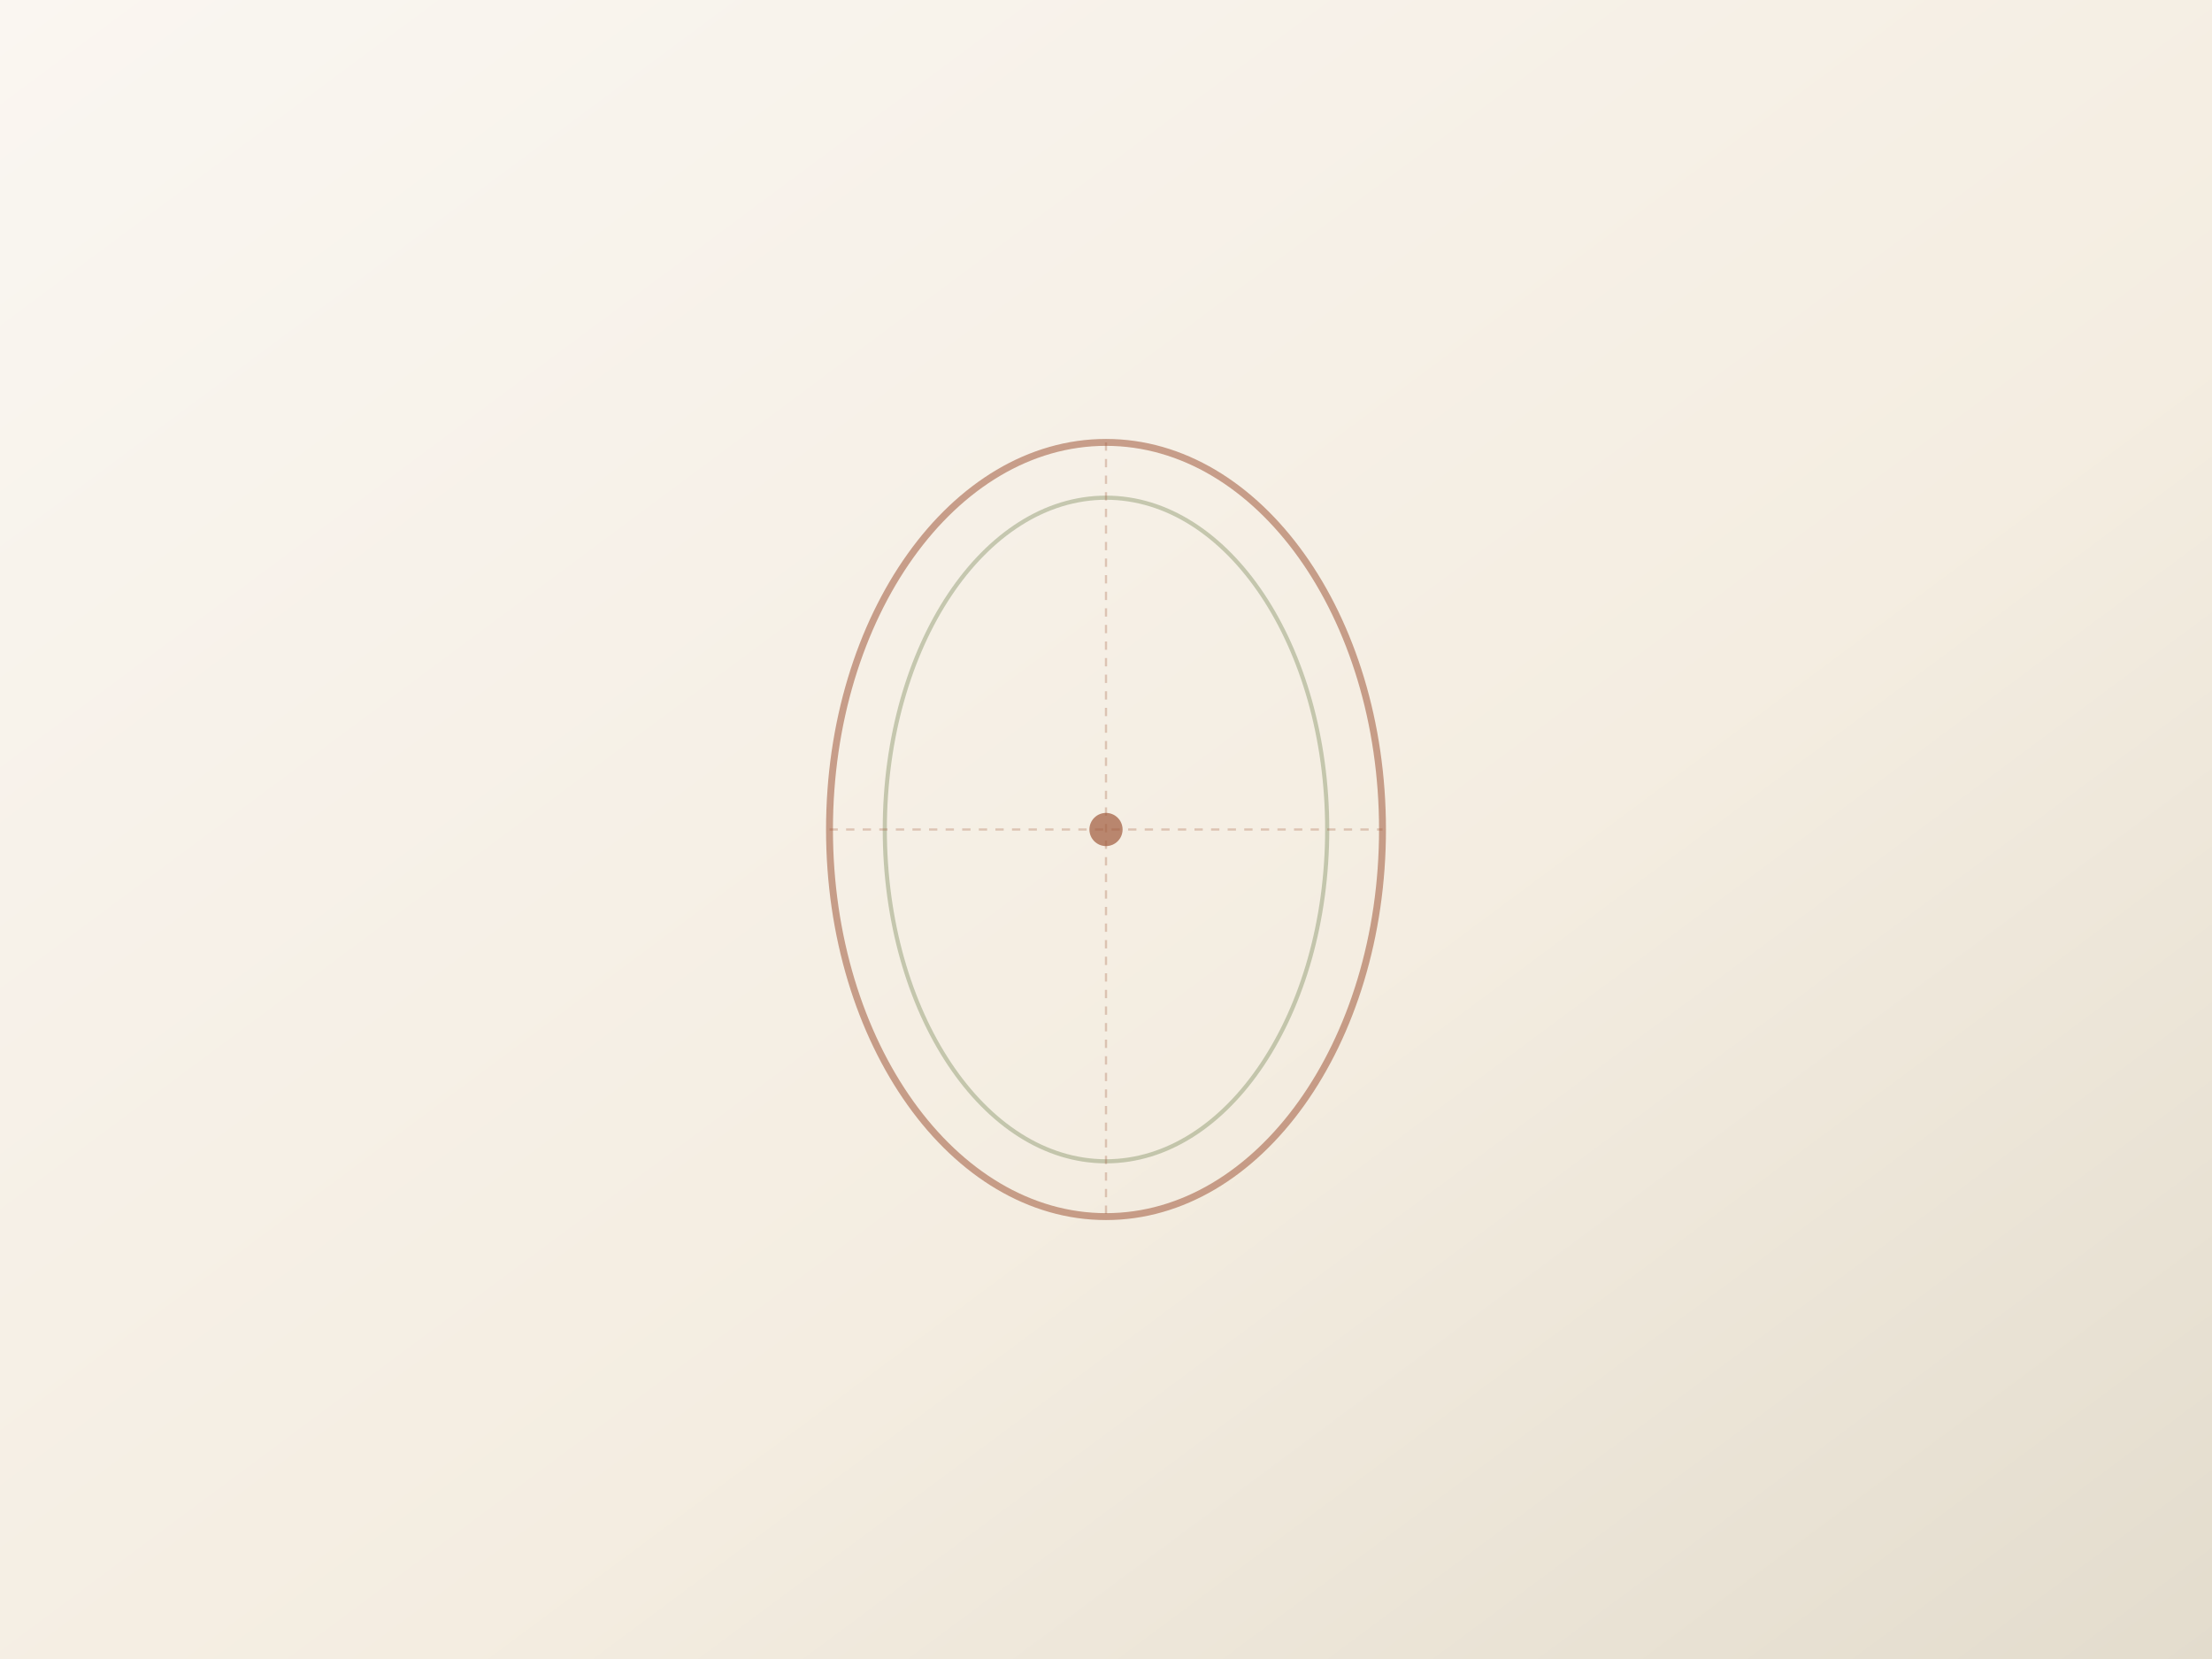
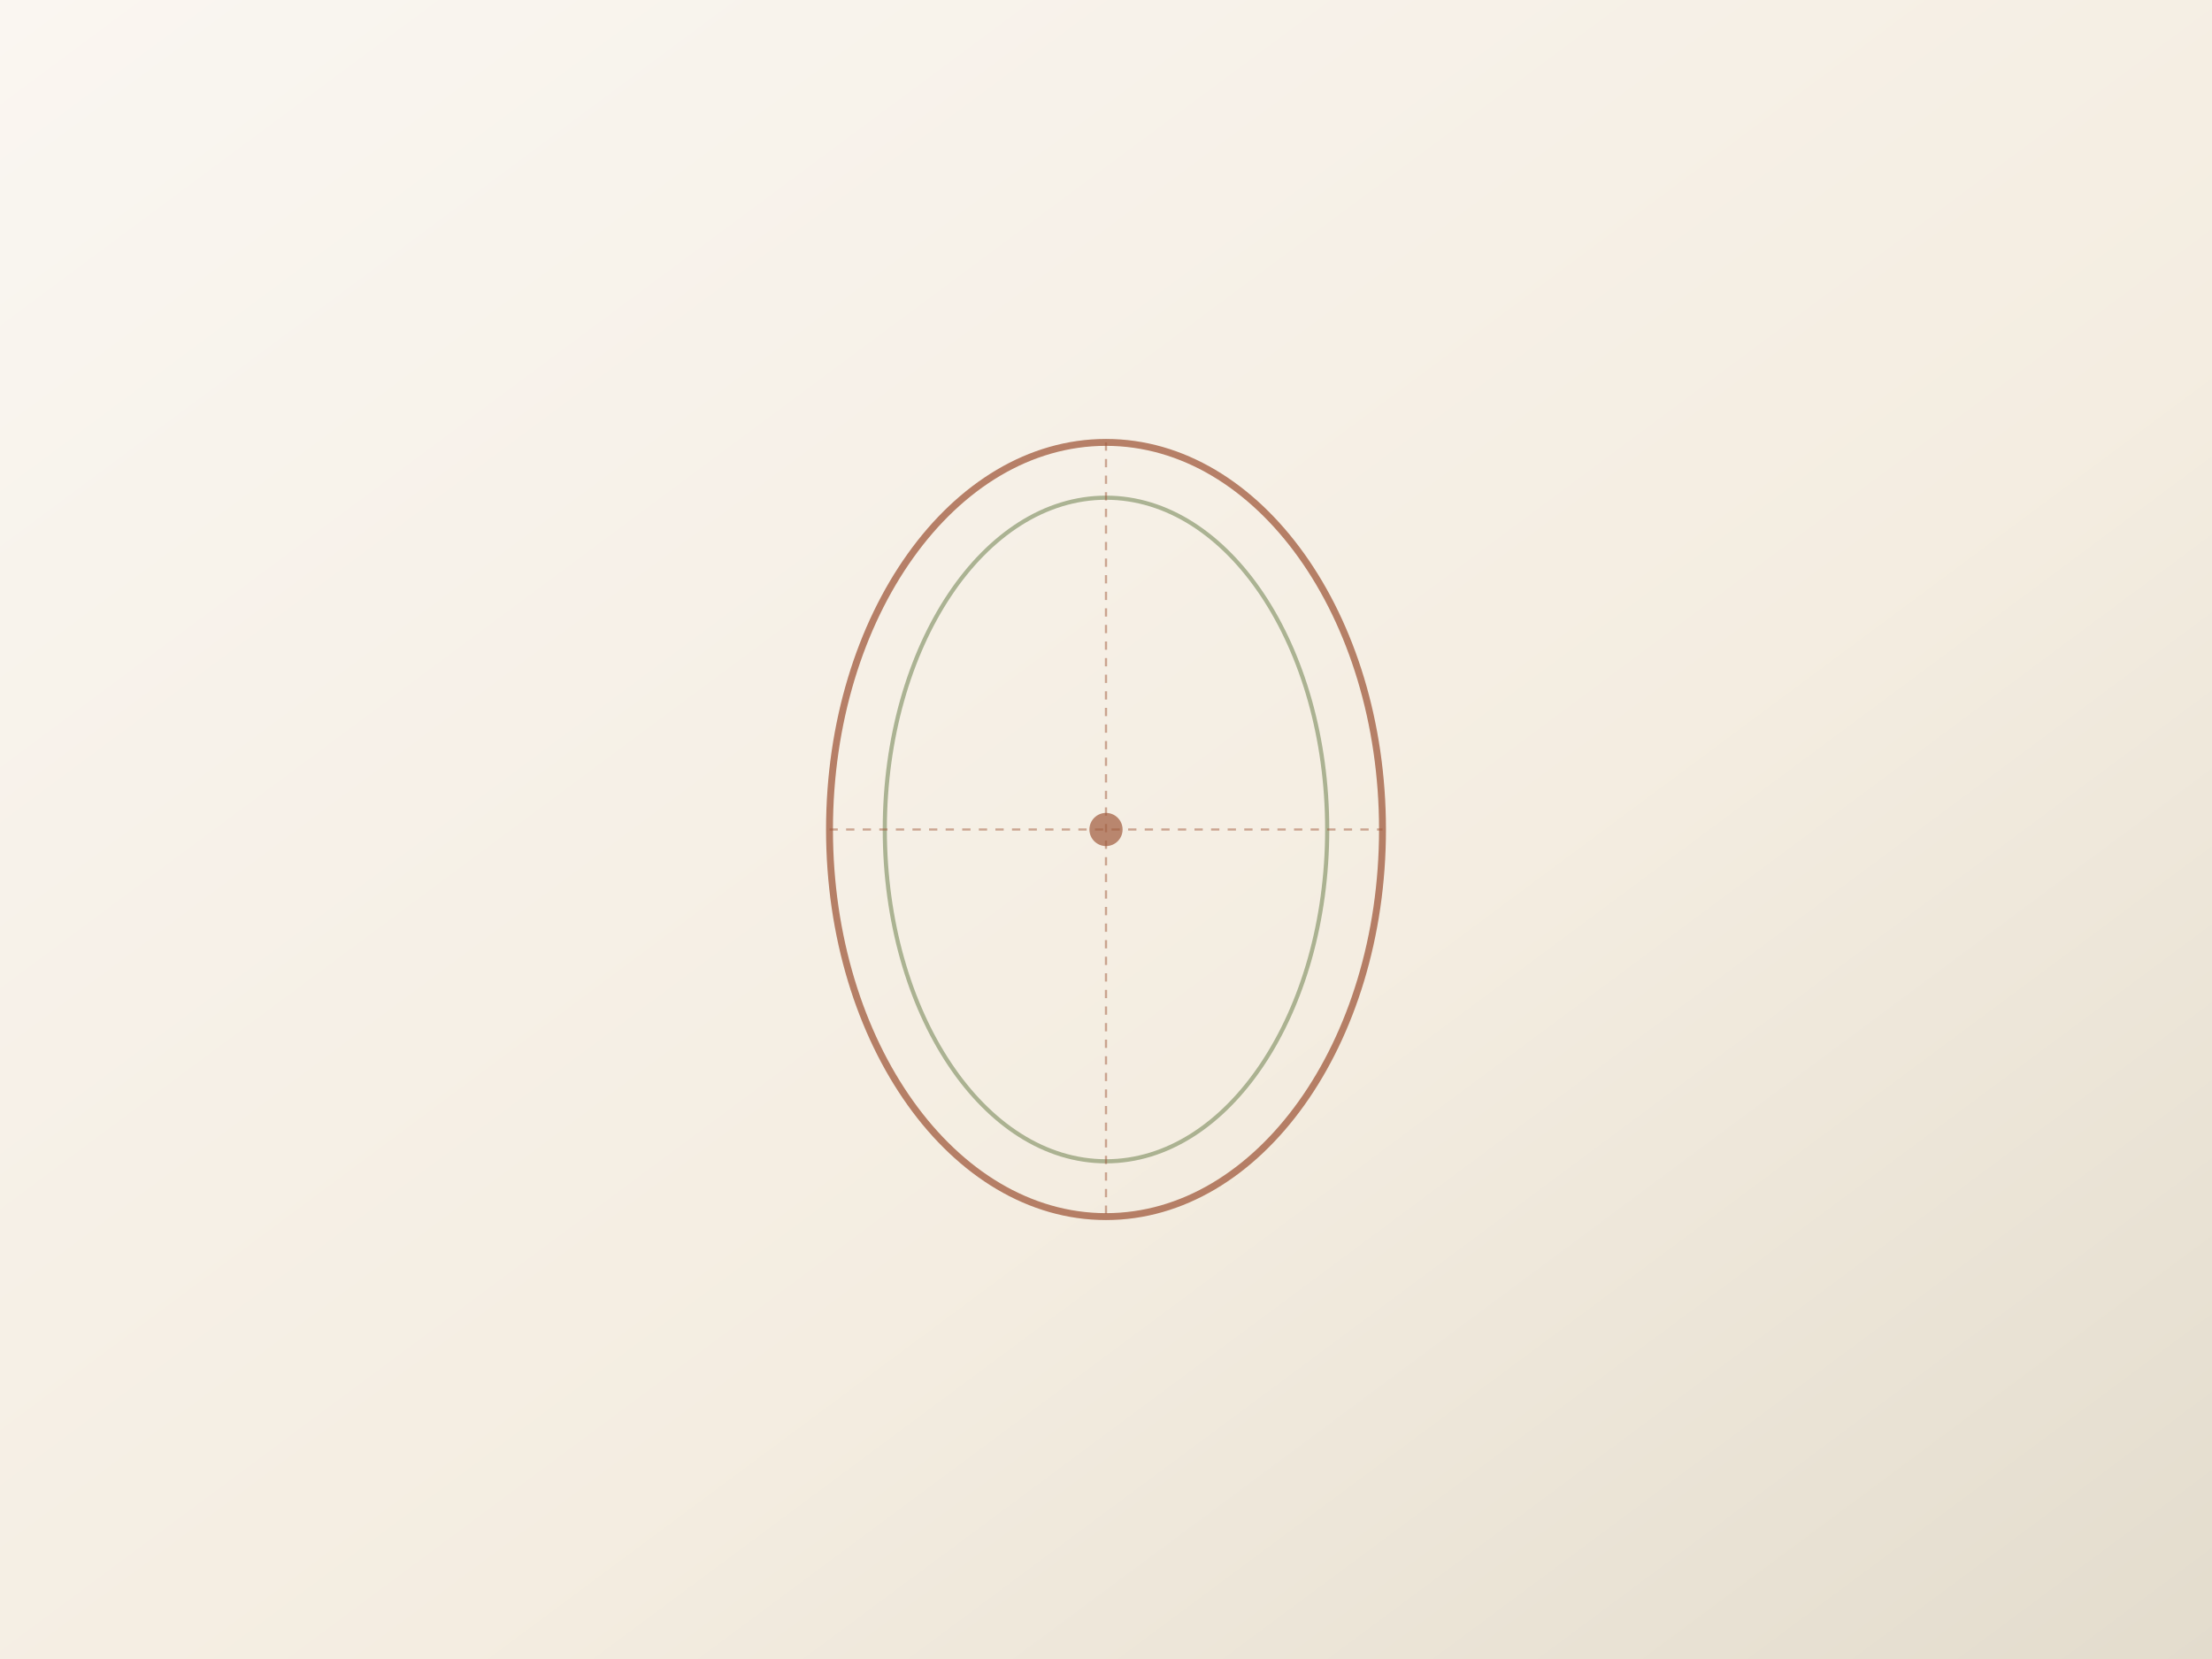
<svg xmlns="http://www.w3.org/2000/svg" viewBox="0 0 800 600" preserveAspectRatio="xMidYMid slice">
  <defs>
    <linearGradient id="bg-autolim" x1="0%" y1="0%" x2="100%" y2="100%">
      <stop offset="0%" stop-color="#faf6f1" />
      <stop offset="60%" stop-color="#f4ede1" />
      <stop offset="100%" stop-color="#e3dccd" />
    </linearGradient>
  </defs>
  <rect width="800" height="600" fill="url(#bg-autolim)" />
  <g transform="translate(400, 300)">
-     <ellipse cx="0" cy="0" rx="100" ry="140" stroke="#a05a3c" stroke-width="2.5" fill="none" opacity="0.55" />
-     <ellipse cx="0" cy="0" rx="80" ry="120" stroke="#7a8a5b" stroke-width="1.5" fill="none" opacity="0.4" />
-     <line x1="-100" y1="0" x2="100" y2="0" stroke="#a05a3c" stroke-width="0.8" opacity="0.3" stroke-dasharray="3 3" />
-     <line x1="0" y1="-140" x2="0" y2="140" stroke="#a05a3c" stroke-width="0.8" opacity="0.3" stroke-dasharray="3 3" />
+     <ellipse cx="0" cy="0" rx="100" ry="140" stroke="#a05a3c" stroke-width="2.5" fill="none" opacity="0.75" />
+     <ellipse cx="0" cy="0" rx="80" ry="120" stroke="#7a8a5b" stroke-width="1.5" fill="none" opacity="0.6" />
+     <line x1="-100" y1="0" x2="100" y2="0" stroke="#a05a3c" stroke-width="0.8" opacity="0.5" stroke-dasharray="3 3" />
+     <line x1="0" y1="-140" x2="0" y2="140" stroke="#a05a3c" stroke-width="0.8" opacity="0.5" stroke-dasharray="3 3" />
    <circle cx="0" cy="0" r="6" fill="#a05a3c" opacity="0.7" />
  </g>
</svg>
